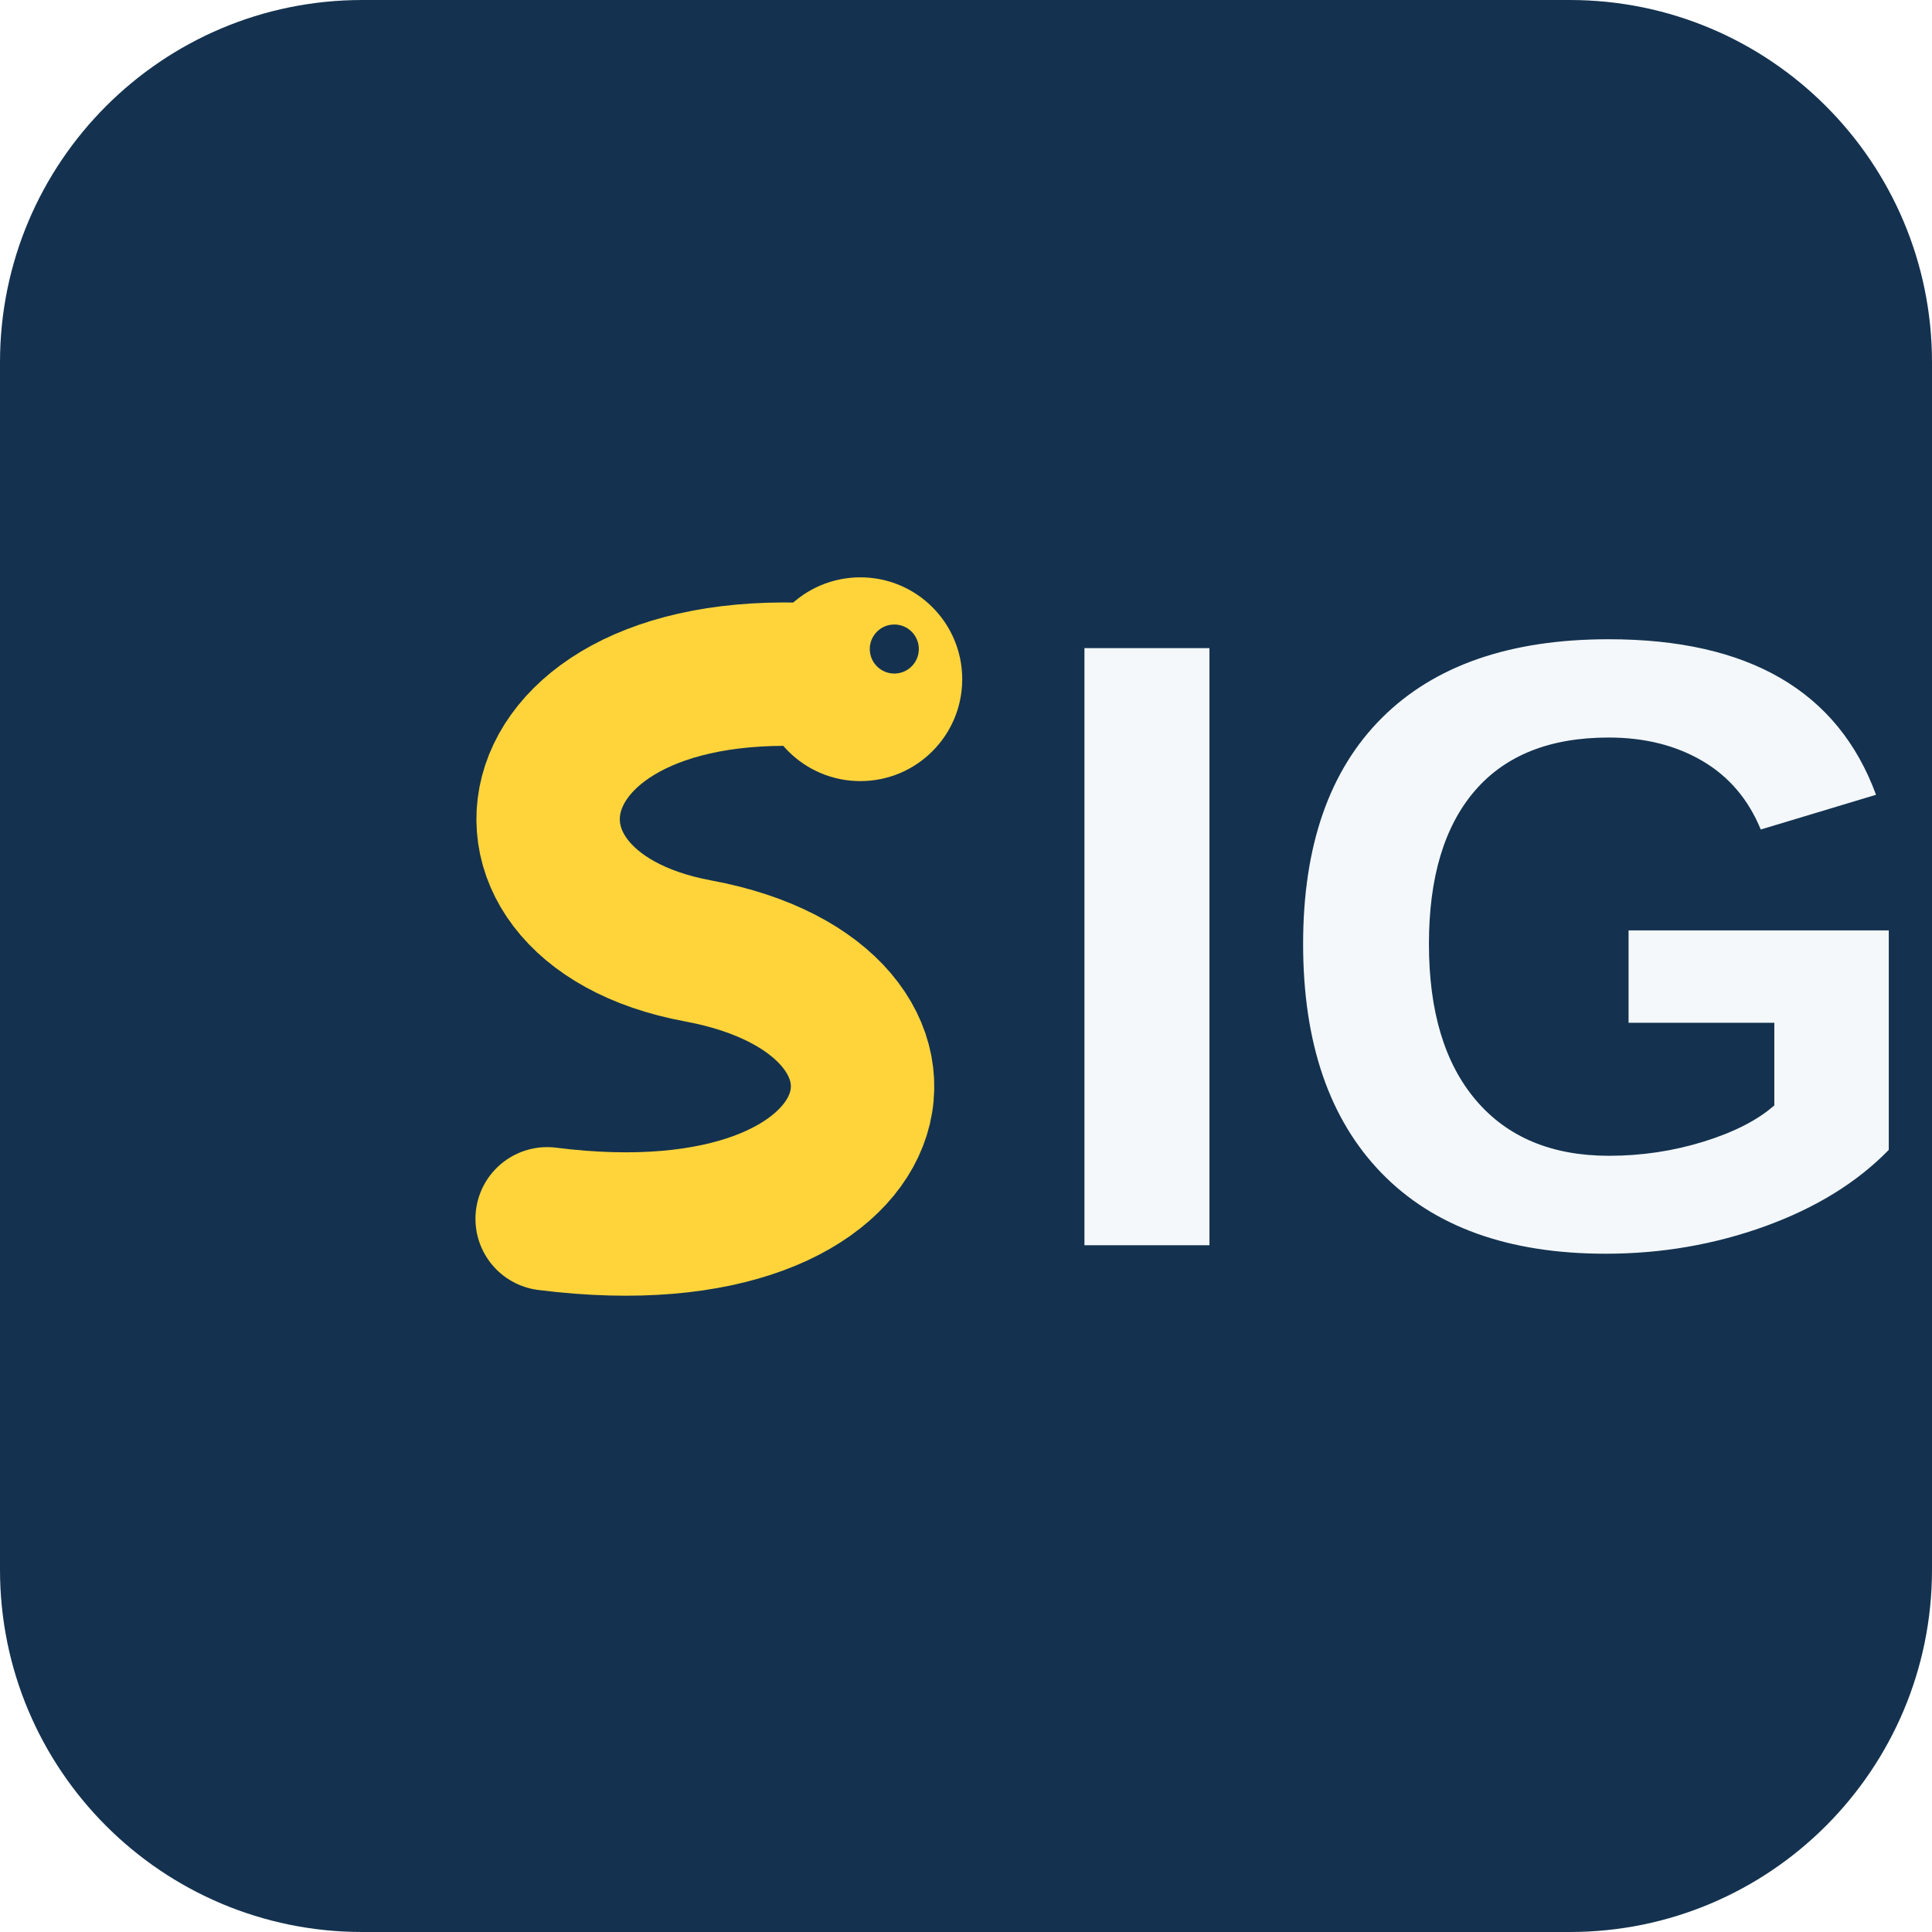
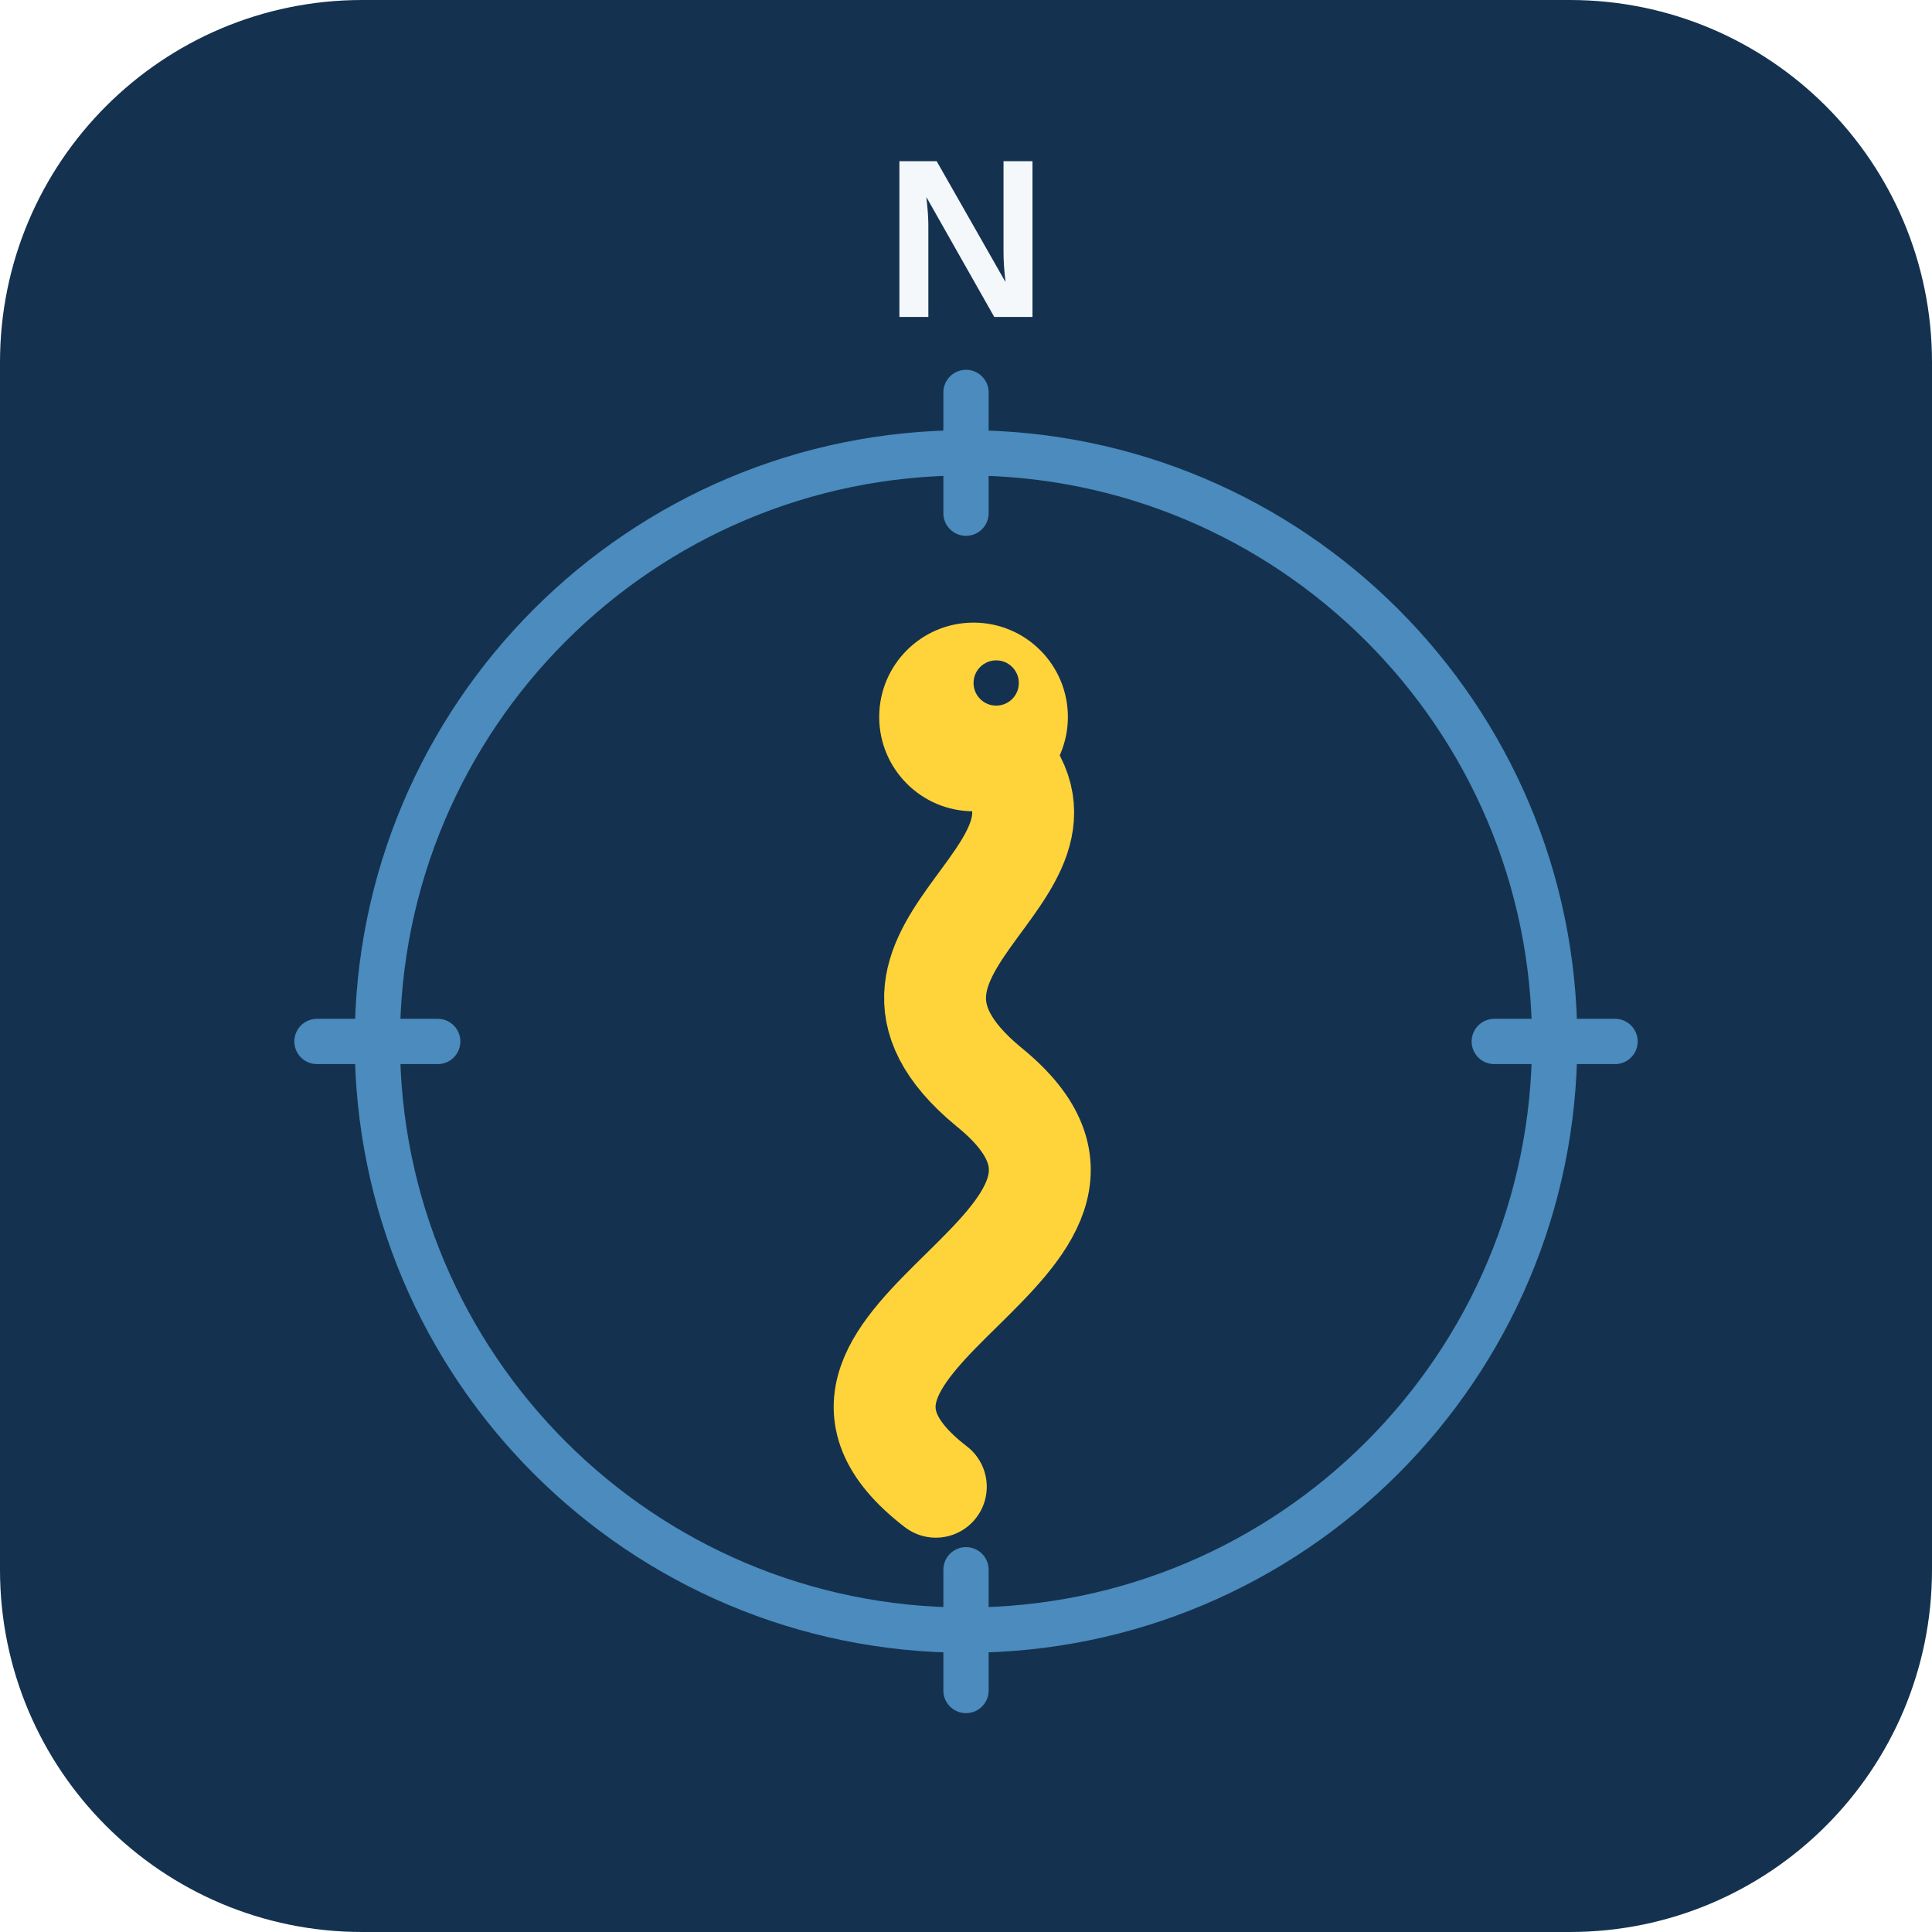
<svg xmlns="http://www.w3.org/2000/svg" width="512" height="512" viewBox="0 0 512 512">
  <rect width="512" height="512" rx="96" fill="#14324F" />
-   <path d="M 228,180 C 135,168 120,240 185,252 C 255,265 240,335 145,323" fill="none" stroke="#FFD43B" stroke-width="38" stroke-linecap="round" />
-   <circle cx="228" cy="180" r="27" fill="#FFD43B" />
-   <circle cx="237" cy="172" r="6.5" fill="#14324F" />
-   <text x="272" y="330" font-family="Arial, Helvetica, sans-serif" font-weight="bold" font-size="230" fill="#F4F8FB">IG</text>
+   <circle cx="256" cy="276" r="156" fill="none" stroke="#4B8BBE" stroke-width="12" />
+   <path d="M256,104 V136 M256,416 V448 M84,276 H116 M396,276 H428" stroke="#4B8BBE" stroke-width="12" stroke-linecap="round" />
+   <text x="256" y="84" text-anchor="middle" font-family="Arial, Helvetica, sans-serif" font-weight="bold" font-size="60" fill="#F4F8FB">N</text>
+   <path d="M 248,394 C 196,354 314,330 262,288 C 216,250 300,230 260,196" fill="none" stroke="#FFD43B" stroke-width="27" stroke-linecap="round" />
+   <circle cx="258" cy="190" r="25" fill="#FFD43B" />
+   <circle cx="264" cy="181" r="6" fill="#14324F" />
</svg>
